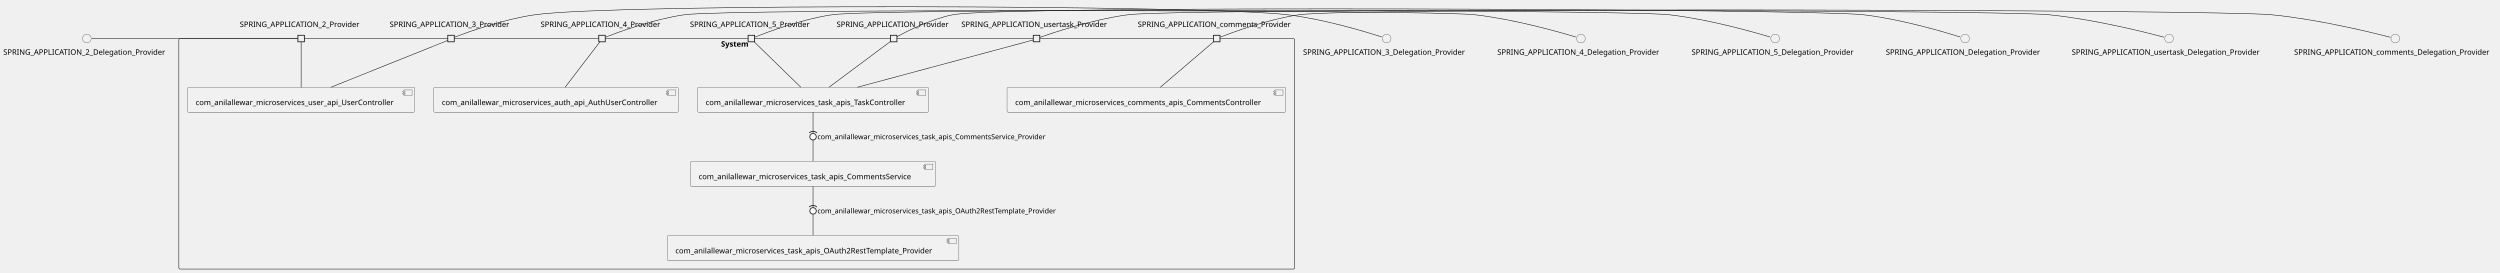
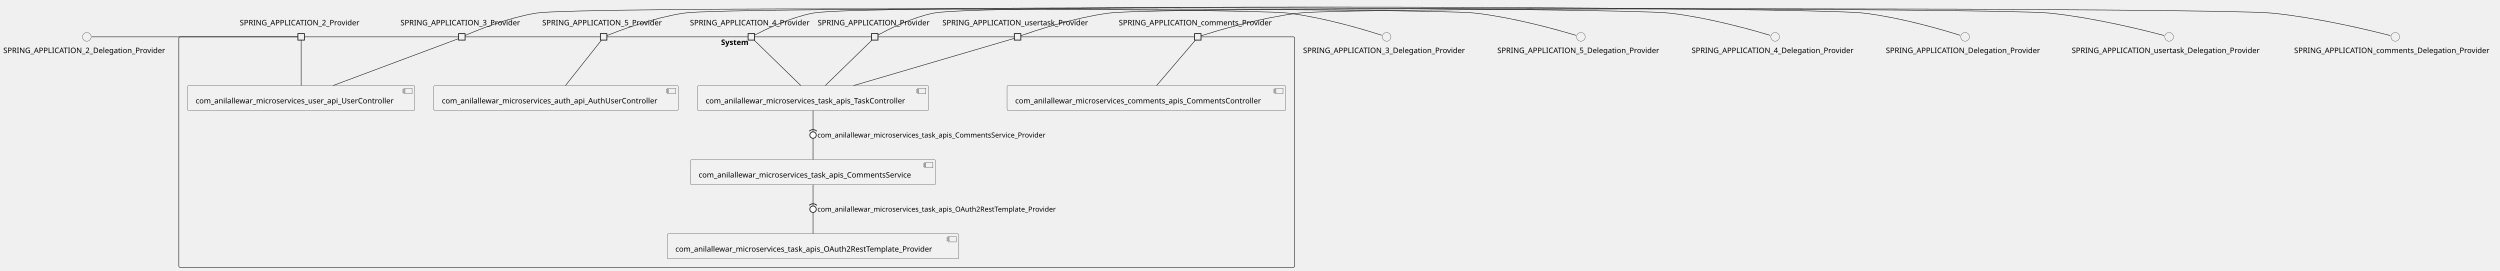
- <svg xmlns="http://www.w3.org/2000/svg" xmlns:xlink="http://www.w3.org/1999/xlink" contentStyleType="text/css" height="503px" preserveAspectRatio="none" style="width:4620px;height:503px;background:#FFFFFF;" version="1.1" viewBox="0 0 4620 503" width="4620px" zoomAndPan="magnify">
+ <svg xmlns="http://www.w3.org/2000/svg" xmlns:xlink="http://www.w3.org/1999/xlink" contentStyleType="text/css" height="500px" preserveAspectRatio="none" style="width:4620px;height:500px;background:#FFFFFF;" version="1.1" viewBox="0 0 4620 500" width="4620px" zoomAndPan="magnify">
  <defs />
  <g>
    <g id="cluster_System">
-       <rect fill="none" height="426" rx="2.5" ry="2.5" style="stroke:#181818;stroke-width:1.0;" width="2062" x="330.5" y="71.23" />
-       <text fill="#000000" font-family="sans-serif" font-size="14" font-weight="bold" lengthAdjust="spacing" textLength="58" x="1332.5" y="86.225">System</text>
+       <rect fill="none" height="426" rx="2.5" ry="2.5" style="stroke:#181818;stroke-width:1.0;" width="2062" x="330.5" y="68.11" />
+       <text fill="#000000" font-family="sans-serif" font-size="14" font-weight="bold" lengthAdjust="spacing" textLength="58" x="1332.5" y="83.105">System</text>
    </g>
    <g id="elem_com_anilallewar_microservices_auth_api_AuthUserController">
-       <a href="anilallewar-microservices-basics-spring-boot.repository#_t2F_GrEeEe-RS9X4Yx96HA" target="_top" title="anilallewar-microservices-basics-spring-boot.repository#_t2F_GrEeEe-RS9X4Yx96HA" xlink:actuate="onRequest" xlink:href="anilallewar-microservices-basics-spring-boot.repository#_t2F_GrEeEe-RS9X4Yx96HA" xlink:show="new" xlink:title="anilallewar-microservices-basics-spring-boot.repository#_t2F_GrEeEe-RS9X4Yx96HA" xlink:type="simple">
-         <rect fill="#F1F1F1" height="46.297" rx="2.5" ry="2.5" style="stroke:#181818;stroke-width:0.5;" width="452" x="801.5" y="161.23" />
-         <rect fill="#F1F1F1" height="10" style="stroke:#181818;stroke-width:0.5;" width="15" x="1233.5" y="166.23" />
-         <rect fill="#F1F1F1" height="2" style="stroke:#181818;stroke-width:0.5;" width="4" x="1231.5" y="168.23" />
-         <rect fill="#F1F1F1" height="2" style="stroke:#181818;stroke-width:0.5;" width="4" x="1231.5" y="172.23" />
-         <text fill="#000000" font-family="sans-serif" font-size="14" lengthAdjust="spacing" textLength="412" x="816.5" y="194.225">com_anilallewar_microservices_auth_api_AuthUserController</text>
+       <a href="anilallewar-microservices-basics-spring-boot.repository#_5Cga2rHnEe-XgvOm_hc0mg" target="_top" title="anilallewar-microservices-basics-spring-boot.repository#_5Cga2rHnEe-XgvOm_hc0mg" xlink:actuate="onRequest" xlink:href="anilallewar-microservices-basics-spring-boot.repository#_5Cga2rHnEe-XgvOm_hc0mg" xlink:show="new" xlink:title="anilallewar-microservices-basics-spring-boot.repository#_5Cga2rHnEe-XgvOm_hc0mg" xlink:type="simple">
+         <rect fill="#F1F1F1" height="46.297" rx="2.5" ry="2.5" style="stroke:#181818;stroke-width:0.5;" width="452" x="801.5" y="158.11" />
+         <rect fill="#F1F1F1" height="10" style="stroke:#181818;stroke-width:0.5;" width="15" x="1233.5" y="163.11" />
+         <rect fill="#F1F1F1" height="2" style="stroke:#181818;stroke-width:0.5;" width="4" x="1231.5" y="165.11" />
+         <rect fill="#F1F1F1" height="2" style="stroke:#181818;stroke-width:0.5;" width="4" x="1231.5" y="169.11" />
+         <text fill="#000000" font-family="sans-serif" font-size="14" lengthAdjust="spacing" textLength="412" x="816.5" y="191.105">com_anilallewar_microservices_auth_api_AuthUserController</text>
      </a>
    </g>
    <g id="elem_com_anilallewar_microservices_comments_apis_CommentsController">
-       <a href="anilallewar-microservices-basics-spring-boot.repository#_t2F_GrEeEe-RS9X4Yx96HA" target="_top" title="anilallewar-microservices-basics-spring-boot.repository#_t2F_GrEeEe-RS9X4Yx96HA" xlink:actuate="onRequest" xlink:href="anilallewar-microservices-basics-spring-boot.repository#_t2F_GrEeEe-RS9X4Yx96HA" xlink:show="new" xlink:title="anilallewar-microservices-basics-spring-boot.repository#_t2F_GrEeEe-RS9X4Yx96HA" xlink:type="simple">
-         <rect fill="#F1F1F1" height="46.297" rx="2.5" ry="2.5" style="stroke:#181818;stroke-width:0.5;" width="515" x="1861" y="161.23" />
-         <rect fill="#F1F1F1" height="10" style="stroke:#181818;stroke-width:0.5;" width="15" x="2356" y="166.23" />
-         <rect fill="#F1F1F1" height="2" style="stroke:#181818;stroke-width:0.5;" width="4" x="2354" y="168.23" />
-         <rect fill="#F1F1F1" height="2" style="stroke:#181818;stroke-width:0.5;" width="4" x="2354" y="172.23" />
-         <text fill="#000000" font-family="sans-serif" font-size="14" lengthAdjust="spacing" textLength="475" x="1876" y="194.225">com_anilallewar_microservices_comments_apis_CommentsController</text>
+       <a href="anilallewar-microservices-basics-spring-boot.repository#_5Cga2rHnEe-XgvOm_hc0mg" target="_top" title="anilallewar-microservices-basics-spring-boot.repository#_5Cga2rHnEe-XgvOm_hc0mg" xlink:actuate="onRequest" xlink:href="anilallewar-microservices-basics-spring-boot.repository#_5Cga2rHnEe-XgvOm_hc0mg" xlink:show="new" xlink:title="anilallewar-microservices-basics-spring-boot.repository#_5Cga2rHnEe-XgvOm_hc0mg" xlink:type="simple">
+         <rect fill="#F1F1F1" height="46.297" rx="2.5" ry="2.5" style="stroke:#181818;stroke-width:0.5;" width="515" x="1861" y="158.11" />
+         <rect fill="#F1F1F1" height="10" style="stroke:#181818;stroke-width:0.5;" width="15" x="2356" y="163.11" />
+         <rect fill="#F1F1F1" height="2" style="stroke:#181818;stroke-width:0.5;" width="4" x="2354" y="165.11" />
+         <rect fill="#F1F1F1" height="2" style="stroke:#181818;stroke-width:0.5;" width="4" x="2354" y="169.11" />
+         <text fill="#000000" font-family="sans-serif" font-size="14" lengthAdjust="spacing" textLength="475" x="1876" y="191.105">com_anilallewar_microservices_comments_apis_CommentsController</text>
      </a>
    </g>
    <g id="elem_com_anilallewar_microservices_task_apis_CommentsService">
-       <a href="anilallewar-microservices-basics-spring-boot.repository#_t2F_GrEeEe-RS9X4Yx96HA" target="_top" title="anilallewar-microservices-basics-spring-boot.repository#_t2F_GrEeEe-RS9X4Yx96HA" xlink:actuate="onRequest" xlink:href="anilallewar-microservices-basics-spring-boot.repository#_t2F_GrEeEe-RS9X4Yx96HA" xlink:show="new" xlink:title="anilallewar-microservices-basics-spring-boot.repository#_t2F_GrEeEe-RS9X4Yx96HA" xlink:type="simple">
-         <rect fill="#F1F1F1" height="46.297" rx="2.5" ry="2.5" style="stroke:#181818;stroke-width:0.5;" width="453" x="1276" y="298.23" />
-         <rect fill="#F1F1F1" height="10" style="stroke:#181818;stroke-width:0.5;" width="15" x="1709" y="303.23" />
-         <rect fill="#F1F1F1" height="2" style="stroke:#181818;stroke-width:0.5;" width="4" x="1707" y="305.23" />
-         <rect fill="#F1F1F1" height="2" style="stroke:#181818;stroke-width:0.5;" width="4" x="1707" y="309.23" />
-         <text fill="#000000" font-family="sans-serif" font-size="14" lengthAdjust="spacing" textLength="413" x="1291" y="331.225">com_anilallewar_microservices_task_apis_CommentsService</text>
+       <a href="anilallewar-microservices-basics-spring-boot.repository#_5Cga2rHnEe-XgvOm_hc0mg" target="_top" title="anilallewar-microservices-basics-spring-boot.repository#_5Cga2rHnEe-XgvOm_hc0mg" xlink:actuate="onRequest" xlink:href="anilallewar-microservices-basics-spring-boot.repository#_5Cga2rHnEe-XgvOm_hc0mg" xlink:show="new" xlink:title="anilallewar-microservices-basics-spring-boot.repository#_5Cga2rHnEe-XgvOm_hc0mg" xlink:type="simple">
+         <rect fill="#F1F1F1" height="46.297" rx="2.5" ry="2.5" style="stroke:#181818;stroke-width:0.5;" width="453" x="1276" y="295.11" />
+         <rect fill="#F1F1F1" height="10" style="stroke:#181818;stroke-width:0.5;" width="15" x="1709" y="300.11" />
+         <rect fill="#F1F1F1" height="2" style="stroke:#181818;stroke-width:0.5;" width="4" x="1707" y="302.11" />
+         <rect fill="#F1F1F1" height="2" style="stroke:#181818;stroke-width:0.5;" width="4" x="1707" y="306.11" />
+         <text fill="#000000" font-family="sans-serif" font-size="14" lengthAdjust="spacing" textLength="413" x="1291" y="328.105">com_anilallewar_microservices_task_apis_CommentsService</text>
      </a>
    </g>
    <g id="elem_com_anilallewar_microservices_task_apis_OAuth2RestTemplate_Provider">
-       <a href="anilallewar-microservices-basics-spring-boot.repository#_t2F_GrEeEe-RS9X4Yx96HA" target="_top" title="anilallewar-microservices-basics-spring-boot.repository#_t2F_GrEeEe-RS9X4Yx96HA" xlink:actuate="onRequest" xlink:href="anilallewar-microservices-basics-spring-boot.repository#_t2F_GrEeEe-RS9X4Yx96HA" xlink:show="new" xlink:title="anilallewar-microservices-basics-spring-boot.repository#_t2F_GrEeEe-RS9X4Yx96HA" xlink:type="simple">
-         <rect fill="#F1F1F1" height="46.297" rx="2.5" ry="2.5" style="stroke:#181818;stroke-width:0.5;" width="539" x="1233" y="435.23" />
-         <rect fill="#F1F1F1" height="10" style="stroke:#181818;stroke-width:0.5;" width="15" x="1752" y="440.23" />
-         <rect fill="#F1F1F1" height="2" style="stroke:#181818;stroke-width:0.5;" width="4" x="1750" y="442.23" />
-         <rect fill="#F1F1F1" height="2" style="stroke:#181818;stroke-width:0.5;" width="4" x="1750" y="446.23" />
-         <text fill="#000000" font-family="sans-serif" font-size="14" lengthAdjust="spacing" textLength="499" x="1248" y="468.225">com_anilallewar_microservices_task_apis_OAuth2RestTemplate_Provider</text>
+       <a href="anilallewar-microservices-basics-spring-boot.repository#_5Cga2rHnEe-XgvOm_hc0mg" target="_top" title="anilallewar-microservices-basics-spring-boot.repository#_5Cga2rHnEe-XgvOm_hc0mg" xlink:actuate="onRequest" xlink:href="anilallewar-microservices-basics-spring-boot.repository#_5Cga2rHnEe-XgvOm_hc0mg" xlink:show="new" xlink:title="anilallewar-microservices-basics-spring-boot.repository#_5Cga2rHnEe-XgvOm_hc0mg" xlink:type="simple">
+         <rect fill="#F1F1F1" height="46.297" rx="2.5" ry="2.5" style="stroke:#181818;stroke-width:0.5;" width="539" x="1233" y="432.11" />
+         <rect fill="#F1F1F1" height="10" style="stroke:#181818;stroke-width:0.5;" width="15" x="1752" y="437.11" />
+         <rect fill="#F1F1F1" height="2" style="stroke:#181818;stroke-width:0.5;" width="4" x="1750" y="439.11" />
+         <rect fill="#F1F1F1" height="2" style="stroke:#181818;stroke-width:0.5;" width="4" x="1750" y="443.11" />
+         <text fill="#000000" font-family="sans-serif" font-size="14" lengthAdjust="spacing" textLength="499" x="1248" y="465.105">com_anilallewar_microservices_task_apis_OAuth2RestTemplate_Provider</text>
      </a>
    </g>
    <g id="elem_com_anilallewar_microservices_task_apis_TaskController">
-       <a href="anilallewar-microservices-basics-spring-boot.repository#_t2F_GrEeEe-RS9X4Yx96HA" target="_top" title="anilallewar-microservices-basics-spring-boot.repository#_t2F_GrEeEe-RS9X4Yx96HA" xlink:actuate="onRequest" xlink:href="anilallewar-microservices-basics-spring-boot.repository#_t2F_GrEeEe-RS9X4Yx96HA" xlink:show="new" xlink:title="anilallewar-microservices-basics-spring-boot.repository#_t2F_GrEeEe-RS9X4Yx96HA" xlink:type="simple">
-         <rect fill="#F1F1F1" height="46.297" rx="2.5" ry="2.5" style="stroke:#181818;stroke-width:0.5;" width="427" x="1289" y="161.23" />
-         <rect fill="#F1F1F1" height="10" style="stroke:#181818;stroke-width:0.5;" width="15" x="1696" y="166.23" />
-         <rect fill="#F1F1F1" height="2" style="stroke:#181818;stroke-width:0.5;" width="4" x="1694" y="168.23" />
-         <rect fill="#F1F1F1" height="2" style="stroke:#181818;stroke-width:0.5;" width="4" x="1694" y="172.23" />
-         <text fill="#000000" font-family="sans-serif" font-size="14" lengthAdjust="spacing" textLength="387" x="1304" y="194.225">com_anilallewar_microservices_task_apis_TaskController</text>
+       <a href="anilallewar-microservices-basics-spring-boot.repository#_5Cga2rHnEe-XgvOm_hc0mg" target="_top" title="anilallewar-microservices-basics-spring-boot.repository#_5Cga2rHnEe-XgvOm_hc0mg" xlink:actuate="onRequest" xlink:href="anilallewar-microservices-basics-spring-boot.repository#_5Cga2rHnEe-XgvOm_hc0mg" xlink:show="new" xlink:title="anilallewar-microservices-basics-spring-boot.repository#_5Cga2rHnEe-XgvOm_hc0mg" xlink:type="simple">
+         <rect fill="#F1F1F1" height="46.297" rx="2.5" ry="2.5" style="stroke:#181818;stroke-width:0.5;" width="427" x="1289" y="158.11" />
+         <rect fill="#F1F1F1" height="10" style="stroke:#181818;stroke-width:0.5;" width="15" x="1696" y="163.11" />
+         <rect fill="#F1F1F1" height="2" style="stroke:#181818;stroke-width:0.5;" width="4" x="1694" y="165.11" />
+         <rect fill="#F1F1F1" height="2" style="stroke:#181818;stroke-width:0.5;" width="4" x="1694" y="169.11" />
+         <text fill="#000000" font-family="sans-serif" font-size="14" lengthAdjust="spacing" textLength="387" x="1304" y="191.105">com_anilallewar_microservices_task_apis_TaskController</text>
      </a>
    </g>
    <g id="elem_com_anilallewar_microservices_user_api_UserController">
-       <a href="anilallewar-microservices-basics-spring-boot.repository#_t2F_GrEeEe-RS9X4Yx96HA" target="_top" title="anilallewar-microservices-basics-spring-boot.repository#_t2F_GrEeEe-RS9X4Yx96HA" xlink:actuate="onRequest" xlink:href="anilallewar-microservices-basics-spring-boot.repository#_t2F_GrEeEe-RS9X4Yx96HA" xlink:show="new" xlink:title="anilallewar-microservices-basics-spring-boot.repository#_t2F_GrEeEe-RS9X4Yx96HA" xlink:type="simple">
-         <rect fill="#F1F1F1" height="46.297" rx="2.5" ry="2.5" style="stroke:#181818;stroke-width:0.5;" width="420" x="346.5" y="161.23" />
-         <rect fill="#F1F1F1" height="10" style="stroke:#181818;stroke-width:0.5;" width="15" x="746.5" y="166.23" />
-         <rect fill="#F1F1F1" height="2" style="stroke:#181818;stroke-width:0.5;" width="4" x="744.5" y="168.23" />
-         <rect fill="#F1F1F1" height="2" style="stroke:#181818;stroke-width:0.5;" width="4" x="744.5" y="172.23" />
-         <text fill="#000000" font-family="sans-serif" font-size="14" lengthAdjust="spacing" textLength="380" x="361.5" y="194.225">com_anilallewar_microservices_user_api_UserController</text>
+       <a href="anilallewar-microservices-basics-spring-boot.repository#_5Cga2rHnEe-XgvOm_hc0mg" target="_top" title="anilallewar-microservices-basics-spring-boot.repository#_5Cga2rHnEe-XgvOm_hc0mg" xlink:actuate="onRequest" xlink:href="anilallewar-microservices-basics-spring-boot.repository#_5Cga2rHnEe-XgvOm_hc0mg" xlink:show="new" xlink:title="anilallewar-microservices-basics-spring-boot.repository#_5Cga2rHnEe-XgvOm_hc0mg" xlink:type="simple">
+         <rect fill="#F1F1F1" height="46.297" rx="2.5" ry="2.5" style="stroke:#181818;stroke-width:0.5;" width="420" x="346.5" y="158.11" />
+         <rect fill="#F1F1F1" height="10" style="stroke:#181818;stroke-width:0.5;" width="15" x="746.5" y="163.11" />
+         <rect fill="#F1F1F1" height="2" style="stroke:#181818;stroke-width:0.5;" width="4" x="744.5" y="165.11" />
+         <rect fill="#F1F1F1" height="2" style="stroke:#181818;stroke-width:0.5;" width="4" x="744.5" y="169.11" />
+         <text fill="#000000" font-family="sans-serif" font-size="14" lengthAdjust="spacing" textLength="380" x="361.5" y="191.105">com_anilallewar_microservices_user_api_UserController</text>
      </a>
    </g>
-     <text fill="#000000" font-family="sans-serif" font-size="14" lengthAdjust="spacing" textLength="227" x="443" y="49.928">SPRING_APPLICATION_2_Provider</text>
-     <rect fill="#F1F1F1" height="12" style="stroke:#181818;stroke-width:1.5;" width="12" x="550.5" y="65.23" />
-     <text fill="#000000" font-family="sans-serif" font-size="14" lengthAdjust="spacing" textLength="227" x="720" y="49.928">SPRING_APPLICATION_3_Provider</text>
-     <rect fill="#F1F1F1" height="12" style="stroke:#181818;stroke-width:1.5;" width="12" x="827.5" y="65.23" />
-     <text fill="#000000" font-family="sans-serif" font-size="14" lengthAdjust="spacing" textLength="227" x="999" y="49.928">SPRING_APPLICATION_4_Provider</text>
-     <rect fill="#F1F1F1" height="12" style="stroke:#181818;stroke-width:1.5;" width="12" x="1106.5" y="65.23" />
-     <text fill="#000000" font-family="sans-serif" font-size="14" lengthAdjust="spacing" textLength="227" x="1275" y="49.928">SPRING_APPLICATION_5_Provider</text>
-     <rect fill="#F1F1F1" height="12" style="stroke:#181818;stroke-width:1.5;" width="12" x="1382.5" y="65.23" />
-     <text fill="#000000" font-family="sans-serif" font-size="14" lengthAdjust="spacing" textLength="211" x="1546" y="49.928">SPRING_APPLICATION_Provider</text>
-     <rect fill="#F1F1F1" height="12" style="stroke:#181818;stroke-width:1.5;" width="12" x="1645.5" y="65.23" />
-     <text fill="#000000" font-family="sans-serif" font-size="14" lengthAdjust="spacing" textLength="292" x="2102.5" y="49.928">SPRING_APPLICATION_comments_Provider</text>
-     <rect fill="#F1F1F1" height="12" style="stroke:#181818;stroke-width:1.5;" width="12" x="2242.5" y="65.23" />
-     <text fill="#000000" font-family="sans-serif" font-size="14" lengthAdjust="spacing" textLength="278" x="1776.5" y="49.928">SPRING_APPLICATION_usertask_Provider</text>
-     <rect fill="#F1F1F1" height="12" style="stroke:#181818;stroke-width:1.5;" width="12" x="1909.5" y="65.23" />
+     <text fill="#000000" font-family="sans-serif" font-size="14" lengthAdjust="spacing" textLength="227" x="443" y="46.808">SPRING_APPLICATION_2_Provider</text>
+     <rect fill="#F1F1F1" height="12" style="stroke:#181818;stroke-width:1.5;" width="12" x="550.5" y="62.11" />
+     <text fill="#000000" font-family="sans-serif" font-size="14" lengthAdjust="spacing" textLength="227" x="740" y="46.808">SPRING_APPLICATION_3_Provider</text>
+     <rect fill="#F1F1F1" height="12" style="stroke:#181818;stroke-width:1.5;" width="12" x="847.5" y="62.11" />
+     <text fill="#000000" font-family="sans-serif" font-size="14" lengthAdjust="spacing" textLength="227" x="1275" y="46.808">SPRING_APPLICATION_4_Provider</text>
+     <rect fill="#F1F1F1" height="12" style="stroke:#181818;stroke-width:1.5;" width="12" x="1382.5" y="62.11" />
+     <text fill="#000000" font-family="sans-serif" font-size="14" lengthAdjust="spacing" textLength="227" x="1002" y="46.808">SPRING_APPLICATION_5_Provider</text>
+     <rect fill="#F1F1F1" height="12" style="stroke:#181818;stroke-width:1.5;" width="12" x="1109.5" y="62.11" />
+     <text fill="#000000" font-family="sans-serif" font-size="14" lengthAdjust="spacing" textLength="211" x="1511" y="46.808">SPRING_APPLICATION_Provider</text>
+     <rect fill="#F1F1F1" height="12" style="stroke:#181818;stroke-width:1.5;" width="12" x="1610.5" y="62.11" />
+     <text fill="#000000" font-family="sans-serif" font-size="14" lengthAdjust="spacing" textLength="292" x="2067.5" y="46.808">SPRING_APPLICATION_comments_Provider</text>
+     <rect fill="#F1F1F1" height="12" style="stroke:#181818;stroke-width:1.5;" width="12" x="2207.5" y="62.11" />
+     <text fill="#000000" font-family="sans-serif" font-size="14" lengthAdjust="spacing" textLength="278" x="1741.5" y="46.808">SPRING_APPLICATION_usertask_Provider</text>
+     <rect fill="#F1F1F1" height="12" style="stroke:#181818;stroke-width:1.5;" width="12" x="1874.5" y="62.11" />
    <g id="elem_SPRING_APPLICATION_2_Delegation_Provider">
-       <ellipse cx="160.5" cy="71.23" fill="#F1F1F1" rx="8" ry="8" style="stroke:#181818;stroke-width:0.5;" />
-       <text fill="#000000" font-family="sans-serif" font-size="14" lengthAdjust="spacing" textLength="309" x="6" y="101.225">SPRING_APPLICATION_2_Delegation_Provider</text>
+       <ellipse cx="160.5" cy="68.11" fill="#F1F1F1" rx="8" ry="8" style="stroke:#181818;stroke-width:0.5;" />
+       <text fill="#000000" font-family="sans-serif" font-size="14" lengthAdjust="spacing" textLength="309" x="6" y="98.105">SPRING_APPLICATION_2_Delegation_Provider</text>
    </g>
    <g id="elem_SPRING_APPLICATION_3_Delegation_Provider">
-       <ellipse cx="2562.5" cy="71.23" fill="#F1F1F1" rx="8" ry="8" style="stroke:#181818;stroke-width:0.5;" />
-       <text fill="#000000" font-family="sans-serif" font-size="14" lengthAdjust="spacing" textLength="309" x="2408" y="101.225">SPRING_APPLICATION_3_Delegation_Provider</text>
+       <ellipse cx="2562.5" cy="68.11" fill="#F1F1F1" rx="8" ry="8" style="stroke:#181818;stroke-width:0.5;" />
+       <text fill="#000000" font-family="sans-serif" font-size="14" lengthAdjust="spacing" textLength="309" x="2408" y="98.105">SPRING_APPLICATION_3_Delegation_Provider</text>
    </g>
    <g id="elem_SPRING_APPLICATION_4_Delegation_Provider">
-       <ellipse cx="2921.5" cy="71.23" fill="#F1F1F1" rx="8" ry="8" style="stroke:#181818;stroke-width:0.5;" />
-       <text fill="#000000" font-family="sans-serif" font-size="14" lengthAdjust="spacing" textLength="309" x="2767" y="101.225">SPRING_APPLICATION_4_Delegation_Provider</text>
+       <ellipse cx="3280.5" cy="68.11" fill="#F1F1F1" rx="8" ry="8" style="stroke:#181818;stroke-width:0.5;" />
+       <text fill="#000000" font-family="sans-serif" font-size="14" lengthAdjust="spacing" textLength="309" x="3126" y="98.105">SPRING_APPLICATION_4_Delegation_Provider</text>
    </g>
    <g id="elem_SPRING_APPLICATION_5_Delegation_Provider">
-       <ellipse cx="3280.5" cy="71.23" fill="#F1F1F1" rx="8" ry="8" style="stroke:#181818;stroke-width:0.5;" />
-       <text fill="#000000" font-family="sans-serif" font-size="14" lengthAdjust="spacing" textLength="309" x="3126" y="101.225">SPRING_APPLICATION_5_Delegation_Provider</text>
+       <ellipse cx="2921.5" cy="68.11" fill="#F1F1F1" rx="8" ry="8" style="stroke:#181818;stroke-width:0.5;" />
+       <text fill="#000000" font-family="sans-serif" font-size="14" lengthAdjust="spacing" textLength="309" x="2767" y="98.105">SPRING_APPLICATION_5_Delegation_Provider</text>
    </g>
    <g id="elem_SPRING_APPLICATION_Delegation_Provider">
-       <ellipse cx="3631.5" cy="71.23" fill="#F1F1F1" rx="8" ry="8" style="stroke:#181818;stroke-width:0.5;" />
-       <text fill="#000000" font-family="sans-serif" font-size="14" lengthAdjust="spacing" textLength="293" x="3485" y="101.225">SPRING_APPLICATION_Delegation_Provider</text>
+       <ellipse cx="3631.5" cy="68.11" fill="#F1F1F1" rx="8" ry="8" style="stroke:#181818;stroke-width:0.5;" />
+       <text fill="#000000" font-family="sans-serif" font-size="14" lengthAdjust="spacing" textLength="293" x="3485" y="98.105">SPRING_APPLICATION_Delegation_Provider</text>
    </g>
    <g id="elem_SPRING_APPLICATION_comments_Delegation_Provider">
-       <ellipse cx="4426.5" cy="71.23" fill="#F1F1F1" rx="8" ry="8" style="stroke:#181818;stroke-width:0.5;" />
-       <text fill="#000000" font-family="sans-serif" font-size="14" lengthAdjust="spacing" textLength="374" x="4239.5" y="101.225">SPRING_APPLICATION_comments_Delegation_Provider</text>
+       <ellipse cx="4426.5" cy="68.11" fill="#F1F1F1" rx="8" ry="8" style="stroke:#181818;stroke-width:0.5;" />
+       <text fill="#000000" font-family="sans-serif" font-size="14" lengthAdjust="spacing" textLength="374" x="4239.5" y="98.105">SPRING_APPLICATION_comments_Delegation_Provider</text>
    </g>
    <g id="elem_SPRING_APPLICATION_usertask_Delegation_Provider">
-       <ellipse cx="4008.5" cy="71.23" fill="#F1F1F1" rx="8" ry="8" style="stroke:#181818;stroke-width:0.5;" />
-       <text fill="#000000" font-family="sans-serif" font-size="14" lengthAdjust="spacing" textLength="360" x="3828.5" y="101.225">SPRING_APPLICATION_usertask_Delegation_Provider</text>
+       <ellipse cx="4008.5" cy="68.11" fill="#F1F1F1" rx="8" ry="8" style="stroke:#181818;stroke-width:0.5;" />
+       <text fill="#000000" font-family="sans-serif" font-size="14" lengthAdjust="spacing" textLength="360" x="3828.5" y="98.105">SPRING_APPLICATION_usertask_Delegation_Provider</text>
    </g>
    <g id="link_SPRING_APPLICATION_2_Delegation_Provider_SPRING_APPLICATION_2_Provider">
-       <path d="M169.73,71.23 C222.11,71.23 508.14,71.23 550.31,71.23 " fill="none" id="SPRING_APPLICATION_2_Delegation_Provider-SPRING_APPLICATION_2_Provider" style="stroke:#181818;stroke-width:1.0;" />
+       <path d="M169.73,68.11 C222.11,68.11 508.14,68.11 550.31,68.11 " fill="none" id="SPRING_APPLICATION_2_Delegation_Provider-SPRING_APPLICATION_2_Provider" style="stroke:#181818;stroke-width:1.0;" />
    </g>
    <g id="link_SPRING_APPLICATION_2_Provider_com_anilallewar_microservices_user_api_UserController">
-       <path d="M556.5,77.29 C556.5,91.88 556.5,134.69 556.5,161.21 " fill="none" id="SPRING_APPLICATION_2_Provider-com_anilallewar_microservices_user_api_UserController" style="stroke:#181818;stroke-width:1.0;" />
+       <path d="M556.5,74.17 C556.5,88.76 556.5,131.57 556.5,158.09 " fill="none" id="SPRING_APPLICATION_2_Provider-com_anilallewar_microservices_user_api_UserController" style="stroke:#181818;stroke-width:1.0;" />
    </g>
    <g id="link_SPRING_APPLICATION_3_Delegation_Provider_SPRING_APPLICATION_3_Provider">
-       <path d="M2553.47,68.26 C2527.03,59.74 2447.32,35.31 2379,27.23 C2225.62,9.1 1141.98,6 989,27.23 C929.25,35.52 860.18,60.92 839.59,68.84 " fill="none" id="SPRING_APPLICATION_3_Delegation_Provider-SPRING_APPLICATION_3_Provider" style="stroke:#181818;stroke-width:1.0;" />
+       <path d="M2553.47,65.14 C2527.03,56.62 2447.32,32.19 2379,24.11 C2302.48,15.06 1068.15,12.31 992,24.11 C939.15,32.3 878.85,57.1 859.68,65.38 " fill="none" id="SPRING_APPLICATION_3_Delegation_Provider-SPRING_APPLICATION_3_Provider" style="stroke:#181818;stroke-width:1.0;" />
    </g>
    <g id="link_SPRING_APPLICATION_3_Provider_com_anilallewar_microservices_user_api_UserController">
-       <path d="M827.46,74.65 C799.65,85.8 682.32,132.81 611.49,161.2 " fill="none" id="SPRING_APPLICATION_3_Provider-com_anilallewar_microservices_user_api_UserController" style="stroke:#181818;stroke-width:1.0;" />
+       <path d="M847.3,71.43 C818.02,82.37 691.88,129.51 615.68,157.99 " fill="none" id="SPRING_APPLICATION_3_Provider-com_anilallewar_microservices_user_api_UserController" style="stroke:#181818;stroke-width:1.0;" />
    </g>
    <g id="link_SPRING_APPLICATION_4_Delegation_Provider_SPRING_APPLICATION_4_Provider">
-       <path d="M2912.22,68.38 C2884.27,59.97 2798.32,35.34 2725,27.23 C2644.38,18.31 1345.31,15.88 1265,27.23 C1206.61,35.48 1139.28,60.69 1118.75,68.73 " fill="none" id="SPRING_APPLICATION_4_Delegation_Provider-SPRING_APPLICATION_4_Provider" style="stroke:#181818;stroke-width:1.0;" />
+       <path d="M3271.22,65.26 C3243.27,56.85 3157.32,32.22 3084,24.11 C2996.7,14.46 1589.36,8.09 1503,24.11 C1459.66,32.15 1411.55,55.96 1394.72,64.77 " fill="none" id="SPRING_APPLICATION_4_Delegation_Provider-SPRING_APPLICATION_4_Provider" style="stroke:#181818;stroke-width:1.0;" />
    </g>
-     <g id="link_SPRING_APPLICATION_4_Provider_com_anilallewar_microservices_auth_api_AuthUserController">
-       <path d="M1108.63,77.29 C1097.45,91.88 1064.67,134.69 1044.36,161.21 " fill="none" id="SPRING_APPLICATION_4_Provider-com_anilallewar_microservices_auth_api_AuthUserController" style="stroke:#181818;stroke-width:1.0;" />
+     <g id="link_SPRING_APPLICATION_4_Provider_com_anilallewar_microservices_task_apis_TaskController">
+       <path d="M1393.69,74.17 C1408.68,88.76 1452.64,131.57 1479.88,158.09 " fill="none" id="SPRING_APPLICATION_4_Provider-com_anilallewar_microservices_task_apis_TaskController" style="stroke:#181818;stroke-width:1.0;" />
    </g>
    <g id="link_SPRING_APPLICATION_5_Delegation_Provider_SPRING_APPLICATION_5_Provider">
-       <path d="M3271.22,68.38 C3243.27,59.97 3157.32,35.34 3084,27.23 C2998.63,17.79 1623.01,14.98 1538,27.23 C1480.69,35.49 1414.73,60.69 1394.62,68.73 " fill="none" id="SPRING_APPLICATION_5_Delegation_Provider-SPRING_APPLICATION_5_Provider" style="stroke:#181818;stroke-width:1.0;" />
+       <path d="M2912.22,65.26 C2884.27,56.85 2798.32,32.22 2725,24.11 C2644.38,15.19 1345.28,12.54 1265,24.11 C1207.69,32.37 1141.73,57.57 1121.62,65.61 " fill="none" id="SPRING_APPLICATION_5_Delegation_Provider-SPRING_APPLICATION_5_Provider" style="stroke:#181818;stroke-width:1.0;" />
    </g>
-     <g id="link_SPRING_APPLICATION_5_Provider_com_anilallewar_microservices_task_apis_TaskController">
-       <path d="M1393.69,77.29 C1408.68,91.88 1452.64,134.69 1479.88,161.21 " fill="none" id="SPRING_APPLICATION_5_Provider-com_anilallewar_microservices_task_apis_TaskController" style="stroke:#181818;stroke-width:1.0;" />
+     <g id="link_SPRING_APPLICATION_5_Provider_com_anilallewar_microservices_auth_api_AuthUserController">
+       <path d="M1111.49,74.17 C1099.92,88.76 1065.99,131.57 1044.96,158.09 " fill="none" id="SPRING_APPLICATION_5_Provider-com_anilallewar_microservices_auth_api_AuthUserController" style="stroke:#181818;stroke-width:1.0;" />
    </g>
    <g id="link_SPRING_APPLICATION_Delegation_Provider_SPRING_APPLICATION_Provider">
-       <path d="M3622.22,68.26 C3595.04,59.74 3513.11,35.3 3443,27.23 C3350.17,16.54 1852.74,9.49 1761,27.23 C1719.56,35.24 1673.91,58.85 1657.66,67.77 " fill="none" id="SPRING_APPLICATION_Delegation_Provider-SPRING_APPLICATION_Provider" style="stroke:#181818;stroke-width:1.0;" />
+       <path d="M3622.22,65.14 C3595.04,56.62 3513.11,32.18 3443,24.11 C3348.24,13.2 1819.65,6 1726,24.11 C1684.56,32.12 1638.91,55.73 1622.66,64.65 " fill="none" id="SPRING_APPLICATION_Delegation_Provider-SPRING_APPLICATION_Provider" style="stroke:#181818;stroke-width:1.0;" />
    </g>
    <g id="link_SPRING_APPLICATION_Provider_com_anilallewar_microservices_task_apis_TaskController">
-       <path d="M1645.47,76.72 C1626.69,90.71 1568.3,134.21 1532.21,161.09 " fill="none" id="SPRING_APPLICATION_Provider-com_anilallewar_microservices_task_apis_TaskController" style="stroke:#181818;stroke-width:1.0;" />
+       <path d="M1611.31,74.17 C1596.32,88.76 1552.36,131.57 1525.12,158.09 " fill="none" id="SPRING_APPLICATION_Provider-com_anilallewar_microservices_task_apis_TaskController" style="stroke:#181818;stroke-width:1.0;" />
    </g>
    <g id="link_SPRING_APPLICATION_comments_Delegation_Provider_SPRING_APPLICATION_comments_Provider">
-       <path d="M4417.41,68.84 C4386.69,60.91 4283.83,35.48 4197,27.23 C4097.67,17.79 2499.8,13.26 2401,27.23 C2342.61,35.48 2275.28,60.69 2254.75,68.73 " fill="none" id="SPRING_APPLICATION_comments_Delegation_Provider-SPRING_APPLICATION_comments_Provider" style="stroke:#181818;stroke-width:1.0;" />
+       <path d="M4417.41,65.72 C4386.69,57.79 4283.83,32.36 4197,24.11 C4097.67,14.67 2500.12,12.64 2401,24.11 C2328.26,32.53 2242.76,58.74 2219.56,66.15 " fill="none" id="SPRING_APPLICATION_comments_Delegation_Provider-SPRING_APPLICATION_comments_Provider" style="stroke:#181818;stroke-width:1.0;" />
    </g>
    <g id="link_SPRING_APPLICATION_comments_Provider_com_anilallewar_microservices_comments_apis_CommentsController">
-       <path d="M2242.58,77.29 C2225.49,91.88 2175.35,134.69 2144.29,161.21 " fill="none" id="SPRING_APPLICATION_comments_Provider-com_anilallewar_microservices_comments_apis_CommentsController" style="stroke:#181818;stroke-width:1.0;" />
+       <path d="M2209.17,74.17 C2196.68,88.76 2160.05,131.57 2137.35,158.09 " fill="none" id="SPRING_APPLICATION_comments_Provider-com_anilallewar_microservices_comments_apis_CommentsController" style="stroke:#181818;stroke-width:1.0;" />
    </g>
    <g id="link_SPRING_APPLICATION_usertask_Delegation_Provider_SPRING_APPLICATION_usertask_Provider">
-       <path d="M3999.27,68.73 C3969,60.67 3869.86,35.44 3786,27.23 C3691.95,18.02 2178.74,15.26 2085,27.23 C2019.56,35.59 1943.27,61.39 1921.55,69.06 " fill="none" id="SPRING_APPLICATION_usertask_Delegation_Provider-SPRING_APPLICATION_usertask_Provider" style="stroke:#181818;stroke-width:1.0;" />
+       <path d="M3999.27,65.61 C3969,57.55 3869.86,32.32 3786,24.11 C3690.01,14.71 2145.67,11.9 2050,24.11 C1984.56,32.47 1908.27,58.27 1886.55,65.94 " fill="none" id="SPRING_APPLICATION_usertask_Delegation_Provider-SPRING_APPLICATION_usertask_Provider" style="stroke:#181818;stroke-width:1.0;" />
    </g>
    <g id="link_SPRING_APPLICATION_usertask_Provider_com_anilallewar_microservices_task_apis_TaskController">
-       <path d="M1909.34,73.89 C1873.82,83.43 1692.93,132.05 1584.67,161.15 " fill="none" id="SPRING_APPLICATION_usertask_Provider-com_anilallewar_microservices_task_apis_TaskController" style="stroke:#181818;stroke-width:1.0;" />
+       <path d="M1874.25,70.94 C1840.32,80.91 1676.03,129.15 1577.57,158.07 " fill="none" id="SPRING_APPLICATION_usertask_Provider-com_anilallewar_microservices_task_apis_TaskController" style="stroke:#181818;stroke-width:1.0;" />
    </g>
    <g id="link_com_anilallewar_microservices_task_apis_TaskController_com_anilallewar_microservices_task_apis_CommentsService">
-       <path d="M1502.5,207.52 C1502.5,232.54 1502.5,272.88 1502.5,297.9 " fill="none" id="com_anilallewar_microservices_task_apis_TaskController-com_anilallewar_microservices_task_apis_CommentsService" style="stroke:#181818;stroke-width:1.0;" />
-       <text fill="#000000" font-family="sans-serif" font-size="13" lengthAdjust="spacing" textLength="447" x="1510.5" y="257.297">com_anilallewar_microservices_task_apis_CommentsService_Provider</text>
-       <path d="M1509.571,245.639 A10,10 0 0 0 1495.429 245.639" fill="none" style="stroke:#181818;stroke-width:1.5;" />
-       <ellipse cx="1502.5" cy="252.71" fill="#FFFFFF" rx="6" ry="6" style="stroke:#181818;stroke-width:1.5;" />
+       <path d="M1502.5,204.4 C1502.5,229.42 1502.5,269.76 1502.5,294.78 " fill="none" id="com_anilallewar_microservices_task_apis_TaskController-com_anilallewar_microservices_task_apis_CommentsService" style="stroke:#181818;stroke-width:1.0;" />
+       <text fill="#000000" font-family="sans-serif" font-size="13" lengthAdjust="spacing" textLength="447" x="1510.5" y="254.177">com_anilallewar_microservices_task_apis_CommentsService_Provider</text>
+       <path d="M1509.571,242.519 A10,10 0 0 0 1495.429 242.519" fill="none" style="stroke:#181818;stroke-width:1.5;" />
+       <ellipse cx="1502.5" cy="249.59" fill="#FFFFFF" rx="6" ry="6" style="stroke:#181818;stroke-width:1.5;" />
    </g>
    <g id="link_com_anilallewar_microservices_task_apis_CommentsService_com_anilallewar_microservices_task_apis_OAuth2RestTemplate_Provider">
-       <path d="M1502.5,344.52 C1502.5,369.54 1502.5,409.88 1502.5,434.9 " fill="none" id="com_anilallewar_microservices_task_apis_CommentsService-com_anilallewar_microservices_task_apis_OAuth2RestTemplate_Provider" style="stroke:#181818;stroke-width:1.0;" />
-       <text fill="#000000" font-family="sans-serif" font-size="13" lengthAdjust="spacing" textLength="465" x="1510.5" y="394.297">com_anilallewar_microservices_task_apis_OAuth2RestTemplate_Provider</text>
-       <path d="M1509.571,382.639 A10,10 0 0 0 1495.429 382.639" fill="none" style="stroke:#181818;stroke-width:1.5;" />
-       <ellipse cx="1502.5" cy="389.71" fill="#FFFFFF" rx="6" ry="6" style="stroke:#181818;stroke-width:1.5;" />
+       <path d="M1502.5,341.4 C1502.5,366.42 1502.5,406.76 1502.5,431.78 " fill="none" id="com_anilallewar_microservices_task_apis_CommentsService-com_anilallewar_microservices_task_apis_OAuth2RestTemplate_Provider" style="stroke:#181818;stroke-width:1.0;" />
+       <text fill="#000000" font-family="sans-serif" font-size="13" lengthAdjust="spacing" textLength="465" x="1510.5" y="391.177">com_anilallewar_microservices_task_apis_OAuth2RestTemplate_Provider</text>
+       <path d="M1509.571,379.519 A10,10 0 0 0 1495.429 379.519" fill="none" style="stroke:#181818;stroke-width:1.5;" />
+       <ellipse cx="1502.5" cy="386.59" fill="#FFFFFF" rx="6" ry="6" style="stroke:#181818;stroke-width:1.5;" />
    </g>
  </g>
</svg>
